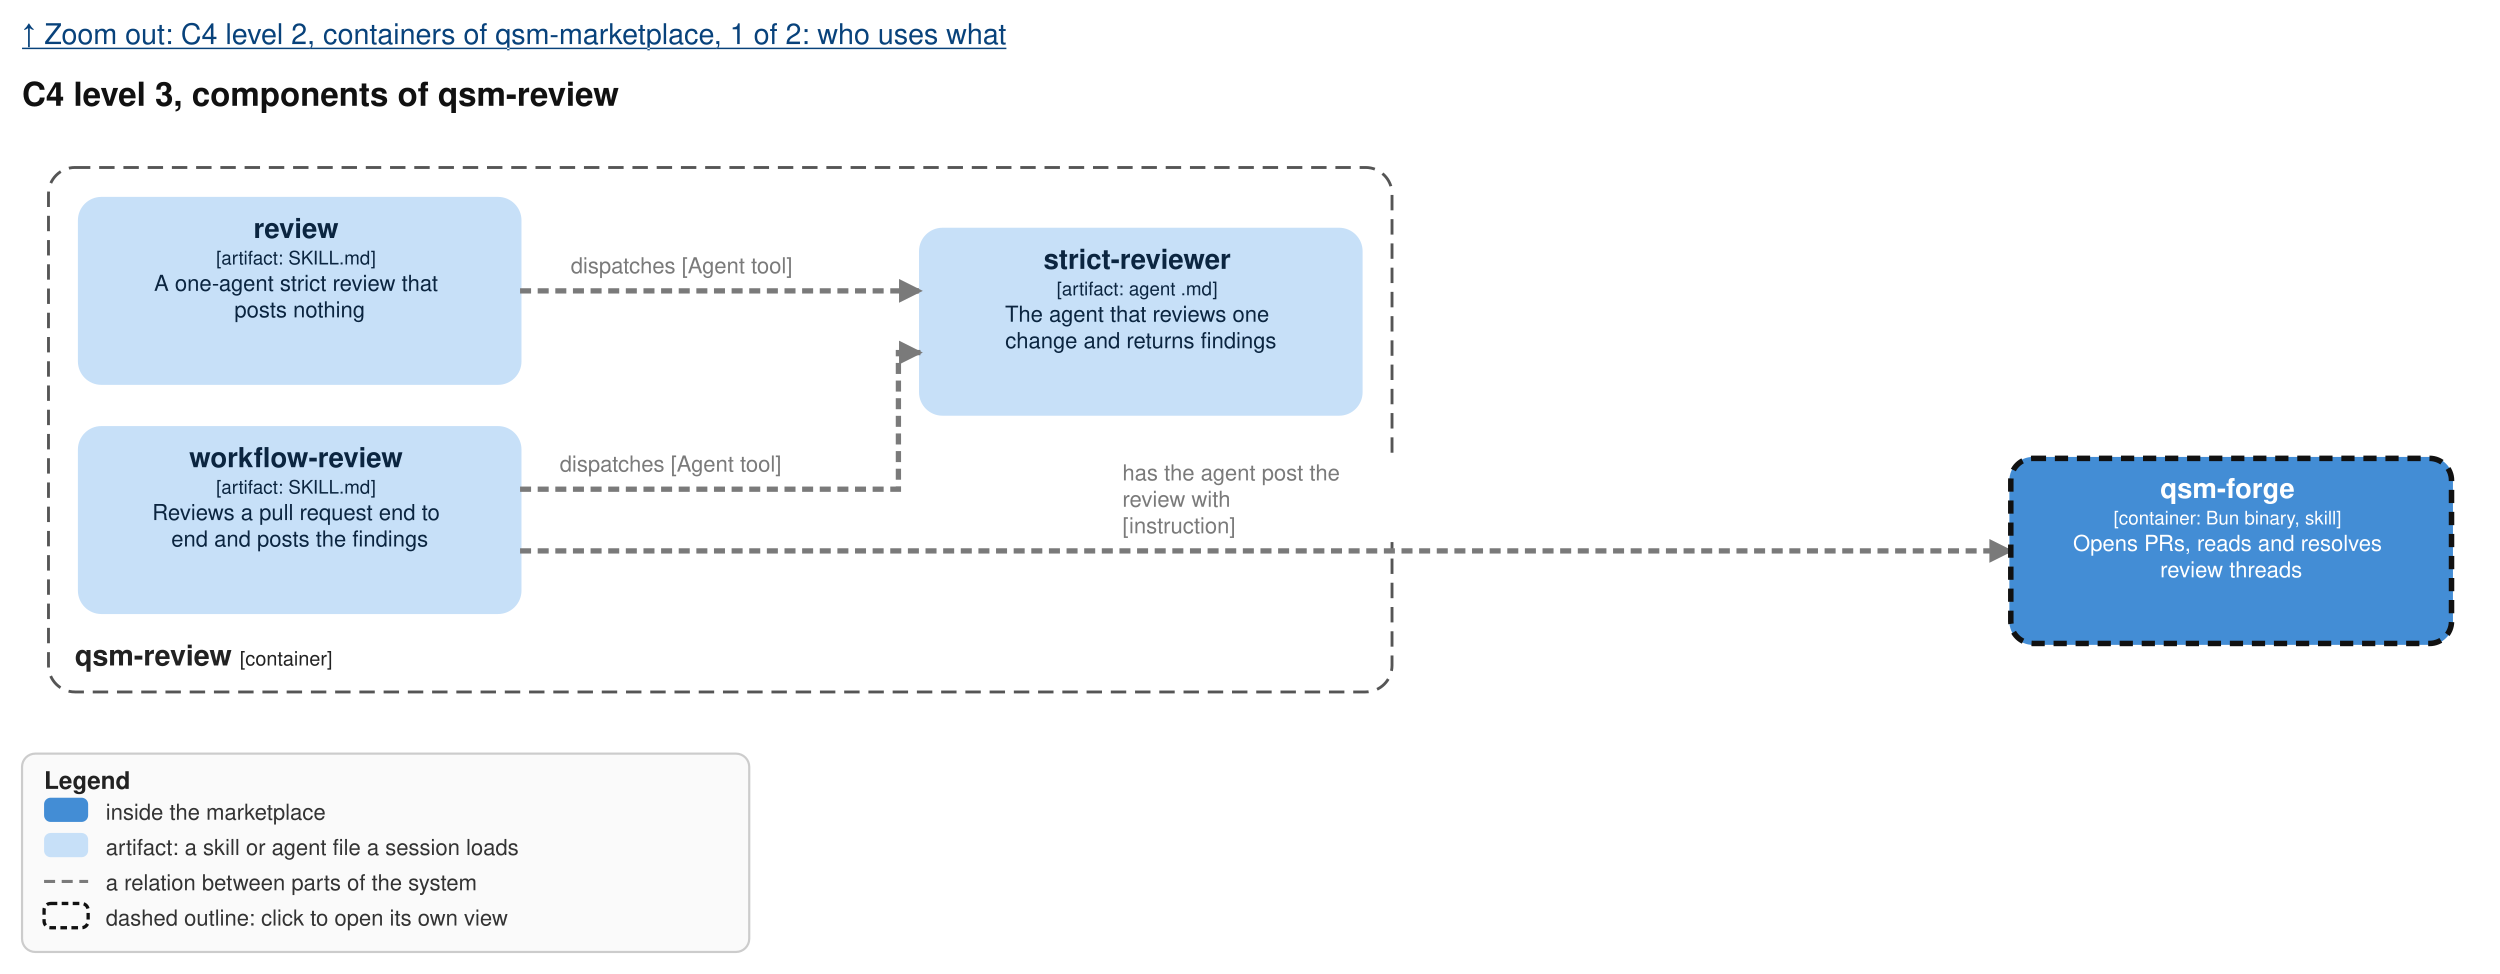
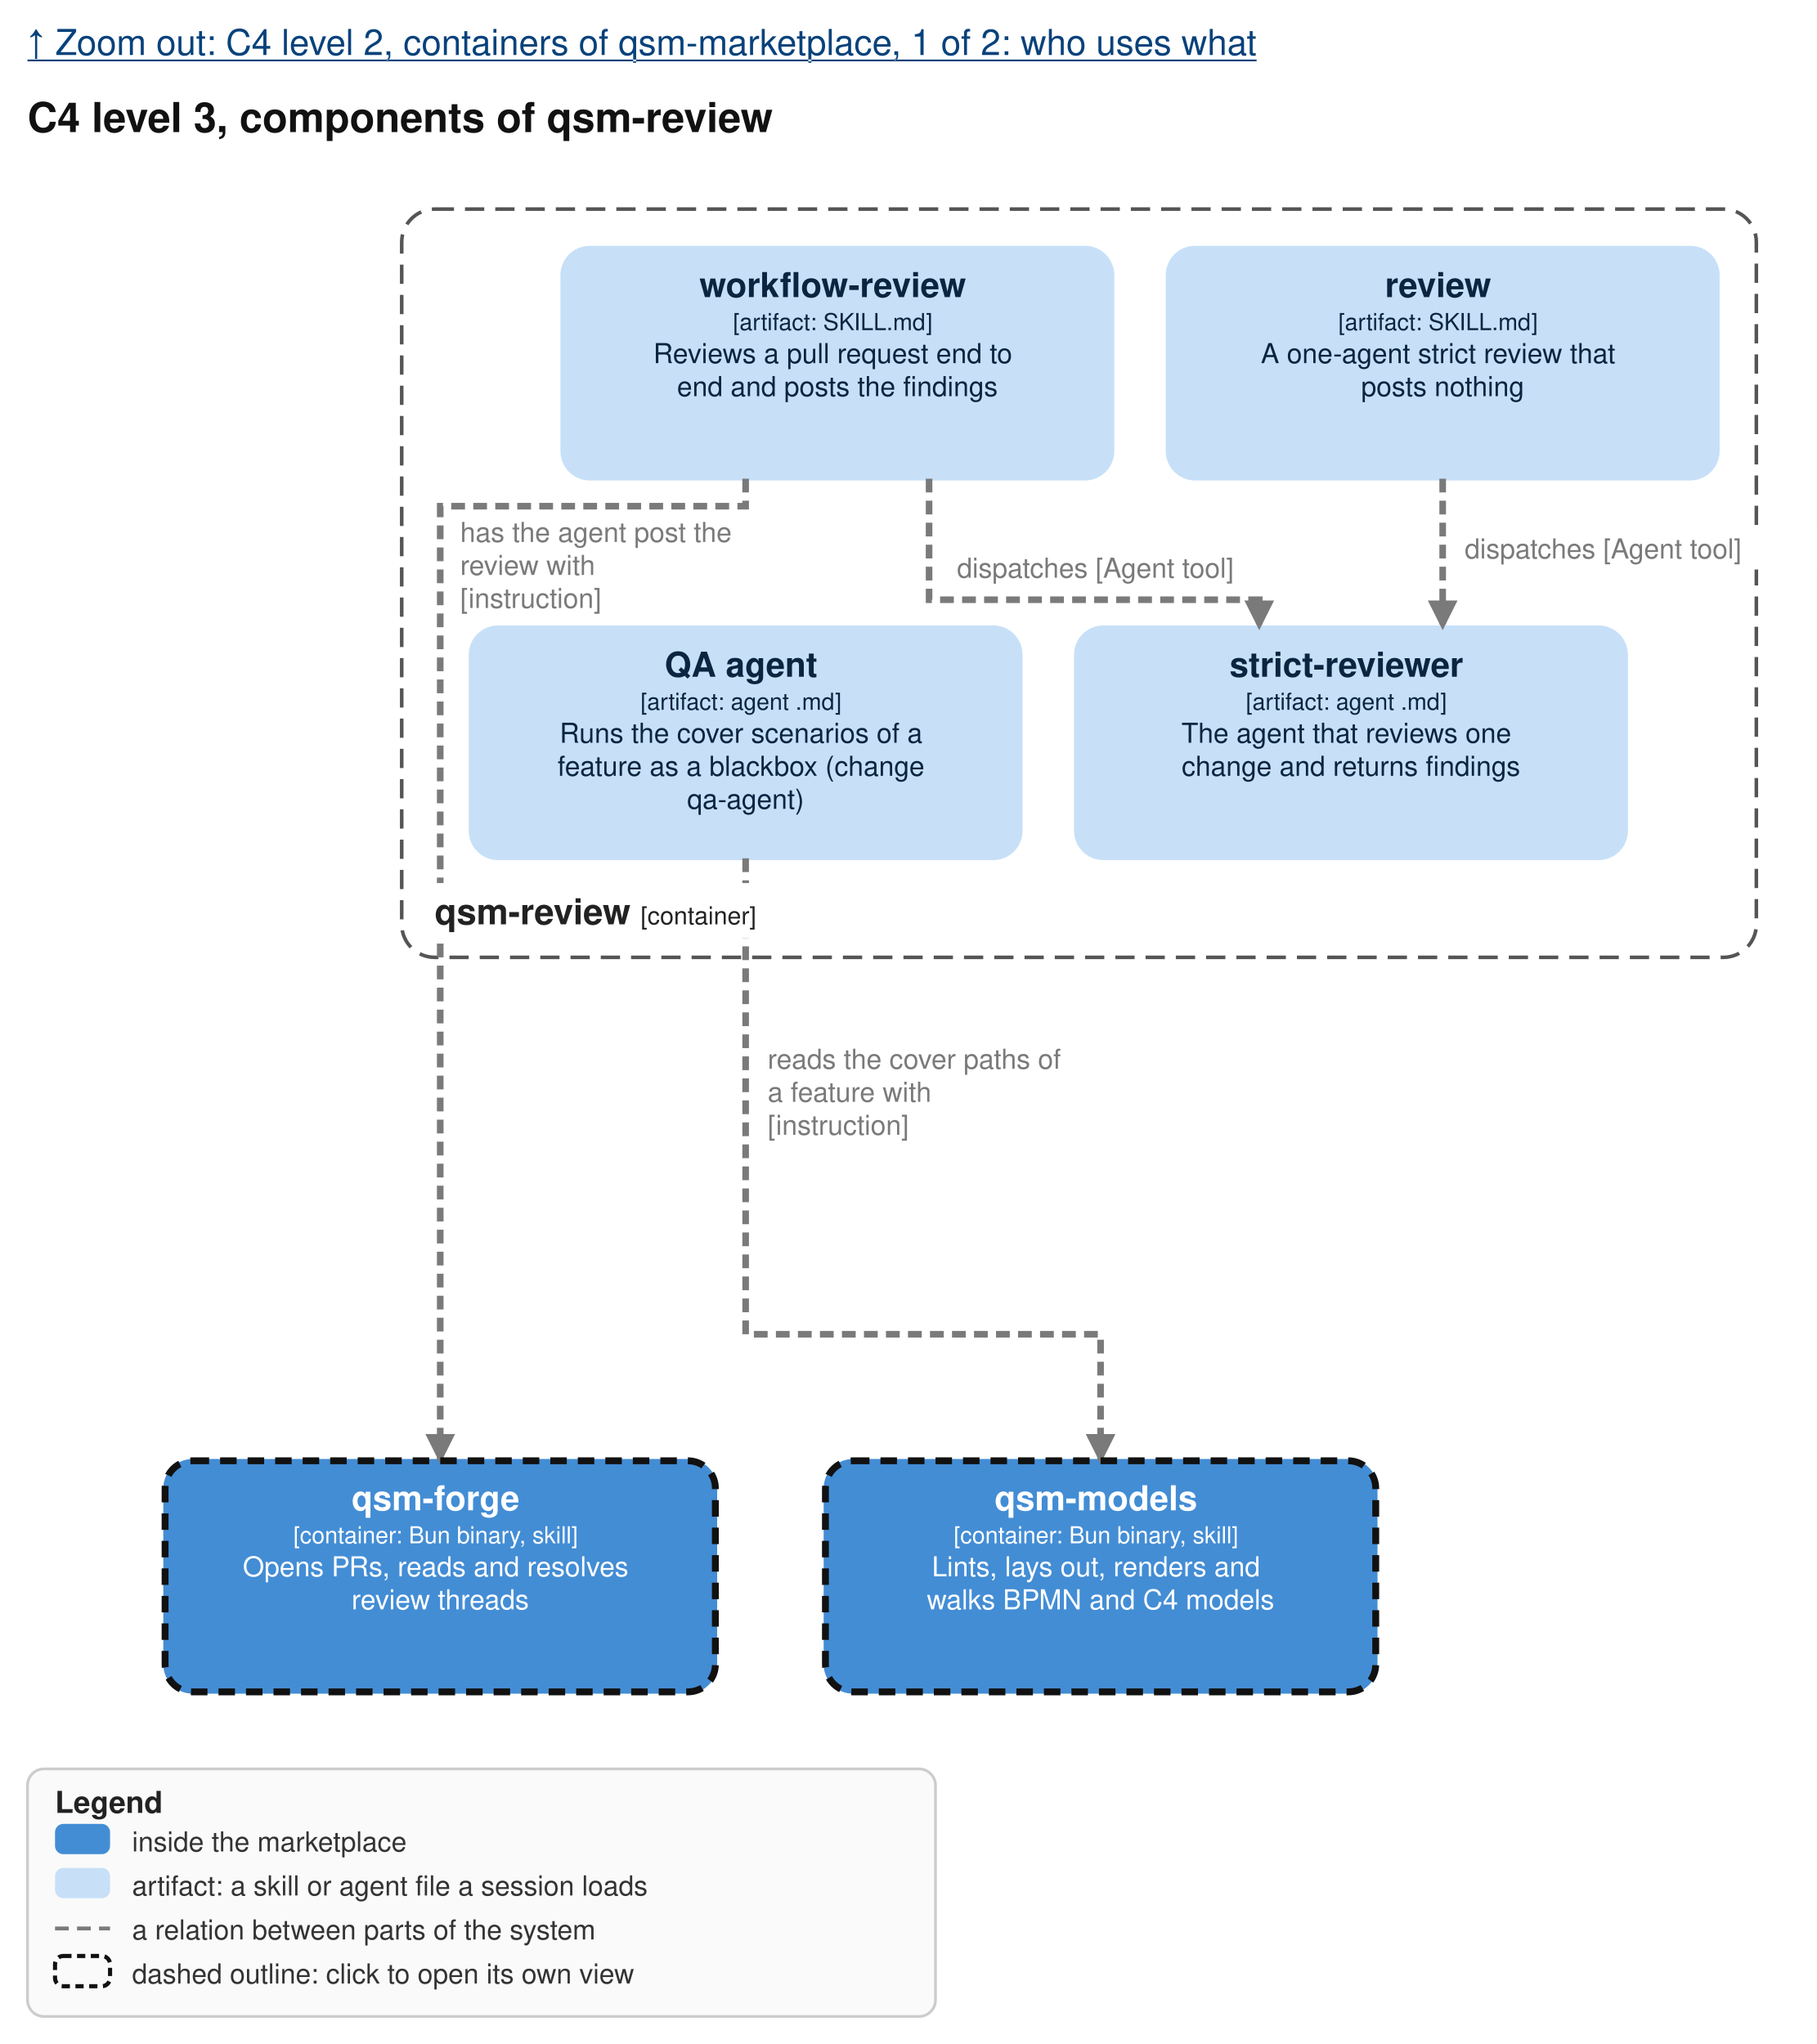
- <svg xmlns="http://www.w3.org/2000/svg" content="&lt;mxfile host=&quot;qsm-models&quot;&gt;&lt;diagram name=&quot;components-review&quot; id=&quot;components-review&quot;&gt;&lt;mxGraphModel grid=&quot;1&quot; gridSize=&quot;10&quot; page=&quot;0&quot;&gt;&lt;root&gt;&lt;mxCell id=&quot;0&quot;/&gt;&lt;mxCell id=&quot;1&quot; parent=&quot;0&quot;/&gt;&lt;object id=&quot;c2&quot; label=&quot;&amp;lt;b&amp;gt;%c4Name%&amp;lt;/b&amp;gt;&amp;lt;div&amp;gt;[%c4Application%]&amp;lt;/div&amp;gt;&quot; placeholders=&quot;1&quot; c4Type=&quot;ContainerScopeBoundary&quot; c4Name=&quot;qsm-review&quot; c4Application=&quot;Container&quot; c4Id=&quot;mp.review&quot;&gt;&lt;mxCell style=&quot;rounded=1;fontSize=11;whiteSpace=wrap;html=1;dashed=1;arcSize=4;fillColor=none;strokeColor=#555555;fontColor=#222222;align=left;verticalAlign=bottom;spacing=10;dashPattern=8 4;metaEdit=1;connectable=0;&quot; vertex=&quot;1&quot; parent=&quot;1&quot;&gt;&lt;mxGeometry x=&quot;12&quot; y=&quot;12&quot; width=&quot;609.7&quot; height=&quot;238&quot; as=&quot;geometry&quot;/&gt;&lt;/mxCell&gt;&lt;/object&gt;&lt;object id=&quot;c3&quot; label=&quot;&amp;lt;b&amp;gt;%c4Name%&amp;lt;/b&amp;gt;&amp;lt;div&amp;gt;[%c4Type%%c4TechnologySep%%c4Technology%]&amp;lt;/div&amp;gt;&amp;lt;div style=&amp;quot;font-size:11px&amp;quot;&amp;gt;%c4Description%&amp;lt;/div&amp;gt;&quot; placeholders=&quot;1&quot; c4Type=&quot;Component&quot; c4Name=&quot;review&quot; c4Technology=&quot;SKILL.md&quot; c4TechnologySep=&quot;: &quot; c4Description=&quot;A one-agent strict review that posts nothing&quot; c4Id=&quot;mp.review.reviewskill&quot; c4Tags=&quot;artifact&quot; c4Path=&quot;plugins/qsm-review/skills/review&quot;&gt;&lt;mxCell style=&quot;rounded=1;whiteSpace=wrap;html=1;arcSize=10;fillColor=#c7e0f8;strokeColor=#c7e0f8;fontColor=#0b2540;metaEdit=1;resizable=1;&quot; vertex=&quot;1&quot; parent=&quot;1&quot;&gt;&lt;mxGeometry x=&quot;26&quot; y=&quot;26&quot; width=&quot;200&quot; height=&quot;84&quot; as=&quot;geometry&quot;/&gt;&lt;/mxCell&gt;&lt;/object&gt;&lt;object id=&quot;c4&quot; label=&quot;&amp;lt;b&amp;gt;%c4Name%&amp;lt;/b&amp;gt;&amp;lt;div&amp;gt;[%c4Type%%c4TechnologySep%%c4Technology%]&amp;lt;/div&amp;gt;&amp;lt;div style=&amp;quot;font-size:11px&amp;quot;&amp;gt;%c4Description%&amp;lt;/div&amp;gt;&quot; placeholders=&quot;1&quot; c4Type=&quot;Component&quot; c4Name=&quot;workflow-review&quot; c4Technology=&quot;SKILL.md&quot; c4TechnologySep=&quot;: &quot; c4Description=&quot;Reviews a pull request end to end and posts the findings&quot; c4Id=&quot;mp.review.workflow&quot; c4Tags=&quot;artifact&quot; c4Path=&quot;plugins/qsm-review/skills/workflow-review&quot;&gt;&lt;mxCell style=&quot;rounded=1;whiteSpace=wrap;html=1;arcSize=10;fillColor=#c7e0f8;strokeColor=#c7e0f8;fontColor=#0b2540;metaEdit=1;resizable=1;&quot; vertex=&quot;1&quot; parent=&quot;1&quot;&gt;&lt;mxGeometry x=&quot;26&quot; y=&quot;130&quot; width=&quot;200&quot; height=&quot;84&quot; as=&quot;geometry&quot;/&gt;&lt;/mxCell&gt;&lt;/object&gt;&lt;object id=&quot;c5&quot; label=&quot;&amp;lt;b&amp;gt;%c4Name%&amp;lt;/b&amp;gt;&amp;lt;div&amp;gt;[%c4Type%%c4TechnologySep%%c4Technology%]&amp;lt;/div&amp;gt;&amp;lt;div style=&amp;quot;font-size:11px&amp;quot;&amp;gt;%c4Description%&amp;lt;/div&amp;gt;&quot; placeholders=&quot;1&quot; c4Type=&quot;Component&quot; c4Name=&quot;strict-reviewer&quot; c4Technology=&quot;agent .md&quot; c4TechnologySep=&quot;: &quot; c4Description=&quot;The agent that reviews one change and returns findings&quot; c4Id=&quot;mp.review.strict&quot; c4Tags=&quot;artifact&quot; c4Path=&quot;plugins/qsm-review/agents/strict-reviewer.md&quot;&gt;&lt;mxCell style=&quot;rounded=1;whiteSpace=wrap;html=1;arcSize=10;fillColor=#c7e0f8;strokeColor=#c7e0f8;fontColor=#0b2540;metaEdit=1;resizable=1;&quot; vertex=&quot;1&quot; parent=&quot;1&quot;&gt;&lt;mxGeometry x=&quot;407.7&quot; y=&quot;40&quot; width=&quot;200&quot; height=&quot;84&quot; as=&quot;geometry&quot;/&gt;&lt;/mxCell&gt;&lt;/object&gt;&lt;object id=&quot;c6&quot; label=&quot;&amp;lt;b&amp;gt;%c4Name%&amp;lt;/b&amp;gt;&amp;lt;div&amp;gt;[%c4Type%%c4TechnologySep%%c4Technology%]&amp;lt;/div&amp;gt;&amp;lt;div style=&amp;quot;font-size:11px&amp;quot;&amp;gt;%c4Description%&amp;lt;/div&amp;gt;&quot; placeholders=&quot;1&quot; c4Type=&quot;Container&quot; c4Name=&quot;qsm-forge&quot; c4Technology=&quot;Bun binary, skill&quot; c4TechnologySep=&quot;: &quot; c4Description=&quot;Opens PRs, reads and resolves review threads&quot; c4Id=&quot;mp.forge&quot; c4Tags=&quot;&quot; c4Path=&quot;plugins/qsm-forge&quot; c4Group=&quot;Features&quot;&gt;&lt;mxCell style=&quot;rounded=1;whiteSpace=wrap;html=1;arcSize=10;fillColor=#438dd5;strokeColor=#438dd5;fontColor=#ffffff;metaEdit=1;resizable=1;&quot; vertex=&quot;1&quot; parent=&quot;1&quot;&gt;&lt;mxGeometry x=&quot;902.5&quot; y=&quot;144&quot; width=&quot;200&quot; height=&quot;84&quot; as=&quot;geometry&quot;/&gt;&lt;/mxCell&gt;&lt;/object&gt;&lt;object id=&quot;c7&quot; label=&quot;%c4Description%&quot; placeholders=&quot;1&quot; c4Type=&quot;Relationship&quot; c4Description=&quot;has the agent post the review with [instruction]&quot;&gt;&lt;mxCell style=&quot;edgeStyle=orthogonalEdgeStyle;rounded=1;endArrow=blockThin;endFill=1;html=1;fontSize=10;strokeColor=#7a7a7a;fontColor=#7a7a7a;strokeWidth=2.4;dashed=1;metaEdit=1;&quot; edge=&quot;1&quot; parent=&quot;1&quot; source=&quot;c4&quot; target=&quot;c6&quot;&gt;&lt;mxGeometry relative=&quot;1&quot; as=&quot;geometry&quot;&gt;&lt;Array as=&quot;points&quot;&gt;&lt;/Array&gt;&lt;/mxGeometry&gt;&lt;/mxCell&gt;&lt;/object&gt;&lt;object id=&quot;c8&quot; label=&quot;%c4Description%&quot; placeholders=&quot;1&quot; c4Type=&quot;Relationship&quot; c4Description=&quot;dispatches [Agent tool]&quot;&gt;&lt;mxCell style=&quot;edgeStyle=orthogonalEdgeStyle;rounded=1;endArrow=blockThin;endFill=1;html=1;fontSize=10;strokeColor=#7a7a7a;fontColor=#7a7a7a;strokeWidth=2.4;dashed=1;metaEdit=1;&quot; edge=&quot;1&quot; parent=&quot;1&quot; source=&quot;c4&quot; target=&quot;c5&quot;&gt;&lt;mxGeometry relative=&quot;1&quot; as=&quot;geometry&quot;&gt;&lt;Array as=&quot;points&quot;&gt;&lt;mxPoint x=&quot;397.7&quot; y=&quot;158&quot;/&gt;&lt;mxPoint x=&quot;397.7&quot; y=&quot;96&quot;/&gt;&lt;/Array&gt;&lt;/mxGeometry&gt;&lt;/mxCell&gt;&lt;/object&gt;&lt;object id=&quot;c9&quot; label=&quot;%c4Description%&quot; placeholders=&quot;1&quot; c4Type=&quot;Relationship&quot; c4Description=&quot;dispatches [Agent tool]&quot;&gt;&lt;mxCell style=&quot;edgeStyle=orthogonalEdgeStyle;rounded=1;endArrow=blockThin;endFill=1;html=1;fontSize=10;strokeColor=#7a7a7a;fontColor=#7a7a7a;strokeWidth=2.4;dashed=1;metaEdit=1;&quot; edge=&quot;1&quot; parent=&quot;1&quot; source=&quot;c3&quot; target=&quot;c5&quot;&gt;&lt;mxGeometry relative=&quot;1&quot; as=&quot;geometry&quot;&gt;&lt;Array as=&quot;points&quot;&gt;&lt;/Array&gt;&lt;/mxGeometry&gt;&lt;/mxCell&gt;&lt;/object&gt;&lt;/root&gt;&lt;/mxGraphModel&gt;&lt;/diagram&gt;&lt;/mxfile&gt;" width="1134.5" height="442" viewBox="-10 -64 1134.5 442" font-family="Helvetica, Arial, sans-serif">
+ <svg xmlns="http://www.w3.org/2000/svg" content="&lt;mxfile host=&quot;qsm-models&quot;&gt;&lt;diagram name=&quot;components-review&quot; id=&quot;components-review&quot;&gt;&lt;mxGraphModel grid=&quot;1&quot; gridSize=&quot;10&quot; page=&quot;0&quot;&gt;&lt;root&gt;&lt;mxCell id=&quot;0&quot;/&gt;&lt;mxCell id=&quot;1&quot; parent=&quot;0&quot;/&gt;&lt;object id=&quot;c2&quot; label=&quot;&amp;lt;b&amp;gt;%c4Name%&amp;lt;/b&amp;gt;&amp;lt;div&amp;gt;[%c4Application%]&amp;lt;/div&amp;gt;&quot; placeholders=&quot;1&quot; c4Type=&quot;ContainerScopeBoundary&quot; c4Name=&quot;qsm-review&quot; c4Application=&quot;Container&quot; c4Id=&quot;mp.review&quot;&gt;&lt;mxCell style=&quot;rounded=1;fontSize=11;whiteSpace=wrap;html=1;dashed=1;arcSize=4;fillColor=none;strokeColor=#555555;fontColor=#222222;align=left;verticalAlign=bottom;spacing=10;dashPattern=8 4;metaEdit=1;connectable=0;&quot; vertex=&quot;1&quot; parent=&quot;1&quot;&gt;&lt;mxGeometry x=&quot;136&quot; y=&quot;12&quot; width=&quot;492.333&quot; height=&quot;272&quot; as=&quot;geometry&quot;/&gt;&lt;/mxCell&gt;&lt;/object&gt;&lt;object id=&quot;c3&quot; label=&quot;&amp;lt;b&amp;gt;%c4Name%&amp;lt;/b&amp;gt;&amp;lt;div&amp;gt;[%c4Type%%c4TechnologySep%%c4Technology%]&amp;lt;/div&amp;gt;&amp;lt;div style=&amp;quot;font-size:11px&amp;quot;&amp;gt;%c4Description%&amp;lt;/div&amp;gt;&quot; placeholders=&quot;1&quot; c4Type=&quot;Component&quot; c4Name=&quot;review&quot; c4Technology=&quot;SKILL.md&quot; c4TechnologySep=&quot;: &quot; c4Description=&quot;A one-agent strict review that posts nothing&quot; c4Id=&quot;mp.review.reviewskill&quot; c4Tags=&quot;artifact&quot; c4Path=&quot;plugins/qsm-review/skills/review&quot;&gt;&lt;mxCell style=&quot;rounded=1;whiteSpace=wrap;html=1;arcSize=10;fillColor=#c7e0f8;strokeColor=#c7e0f8;fontColor=#0b2540;metaEdit=1;resizable=1;&quot; vertex=&quot;1&quot; parent=&quot;1&quot;&gt;&lt;mxGeometry x=&quot;414.333&quot; y=&quot;26&quot; width=&quot;200&quot; height=&quot;84&quot; as=&quot;geometry&quot;/&gt;&lt;/mxCell&gt;&lt;/object&gt;&lt;object id=&quot;c4&quot; label=&quot;&amp;lt;b&amp;gt;%c4Name%&amp;lt;/b&amp;gt;&amp;lt;div&amp;gt;[%c4Type%%c4TechnologySep%%c4Technology%]&amp;lt;/div&amp;gt;&amp;lt;div style=&amp;quot;font-size:11px&amp;quot;&amp;gt;%c4Description%&amp;lt;/div&amp;gt;&quot; placeholders=&quot;1&quot; c4Type=&quot;Component&quot; c4Name=&quot;workflow-review&quot; c4Technology=&quot;SKILL.md&quot; c4TechnologySep=&quot;: &quot; c4Description=&quot;Reviews a pull request end to end and posts the findings&quot; c4Id=&quot;mp.review.workflow&quot; c4Tags=&quot;artifact&quot; c4Path=&quot;plugins/qsm-review/skills/workflow-review&quot;&gt;&lt;mxCell style=&quot;rounded=1;whiteSpace=wrap;html=1;arcSize=10;fillColor=#c7e0f8;strokeColor=#c7e0f8;fontColor=#0b2540;metaEdit=1;resizable=1;&quot; vertex=&quot;1&quot; parent=&quot;1&quot;&gt;&lt;mxGeometry x=&quot;194.333&quot; y=&quot;26&quot; width=&quot;200&quot; height=&quot;84&quot; as=&quot;geometry&quot;/&gt;&lt;/mxCell&gt;&lt;/object&gt;&lt;object id=&quot;c5&quot; label=&quot;&amp;lt;b&amp;gt;%c4Name%&amp;lt;/b&amp;gt;&amp;lt;div&amp;gt;[%c4Type%%c4TechnologySep%%c4Technology%]&amp;lt;/div&amp;gt;&amp;lt;div style=&amp;quot;font-size:11px&amp;quot;&amp;gt;%c4Description%&amp;lt;/div&amp;gt;&quot; placeholders=&quot;1&quot; c4Type=&quot;Component&quot; c4Name=&quot;strict-reviewer&quot; c4Technology=&quot;agent .md&quot; c4TechnologySep=&quot;: &quot; c4Description=&quot;The agent that reviews one change and returns findings&quot; c4Id=&quot;mp.review.strict&quot; c4Tags=&quot;artifact&quot; c4Path=&quot;plugins/qsm-review/agents/strict-reviewer.md&quot;&gt;&lt;mxCell style=&quot;rounded=1;whiteSpace=wrap;html=1;arcSize=10;fillColor=#c7e0f8;strokeColor=#c7e0f8;fontColor=#0b2540;metaEdit=1;resizable=1;&quot; vertex=&quot;1&quot; parent=&quot;1&quot;&gt;&lt;mxGeometry x=&quot;381&quot; y=&quot;164&quot; width=&quot;200&quot; height=&quot;84&quot; as=&quot;geometry&quot;/&gt;&lt;/mxCell&gt;&lt;/object&gt;&lt;object id=&quot;c6&quot; label=&quot;&amp;lt;b&amp;gt;%c4Name%&amp;lt;/b&amp;gt;&amp;lt;div&amp;gt;[%c4Type%%c4TechnologySep%%c4Technology%]&amp;lt;/div&amp;gt;&amp;lt;div style=&amp;quot;font-size:11px&amp;quot;&amp;gt;%c4Description%&amp;lt;/div&amp;gt;&quot; placeholders=&quot;1&quot; c4Type=&quot;Component&quot; c4Name=&quot;QA agent&quot; c4Technology=&quot;agent .md&quot; c4TechnologySep=&quot;: &quot; c4Description=&quot;Runs the cover scenarios of a feature as a blackbox (change qa-agent)&quot; c4Id=&quot;mp.review.qaagent&quot; c4Tags=&quot;artifact&quot; c4Path=&quot;plugins/qsm-review/agents/qa.md&quot;&gt;&lt;mxCell style=&quot;rounded=1;whiteSpace=wrap;html=1;arcSize=10;fillColor=#c7e0f8;strokeColor=#c7e0f8;fontColor=#0b2540;metaEdit=1;resizable=1;&quot; vertex=&quot;1&quot; parent=&quot;1&quot;&gt;&lt;mxGeometry x=&quot;161&quot; y=&quot;164&quot; width=&quot;200&quot; height=&quot;84&quot; as=&quot;geometry&quot;/&gt;&lt;/mxCell&gt;&lt;/object&gt;&lt;object id=&quot;c7&quot; label=&quot;&amp;lt;b&amp;gt;%c4Name%&amp;lt;/b&amp;gt;&amp;lt;div&amp;gt;[%c4Type%%c4TechnologySep%%c4Technology%]&amp;lt;/div&amp;gt;&amp;lt;div style=&amp;quot;font-size:11px&amp;quot;&amp;gt;%c4Description%&amp;lt;/div&amp;gt;&quot; placeholders=&quot;1&quot; c4Type=&quot;Container&quot; c4Name=&quot;qsm-forge&quot; c4Technology=&quot;Bun binary, skill&quot; c4TechnologySep=&quot;: &quot; c4Description=&quot;Opens PRs, reads and resolves review threads&quot; c4Id=&quot;mp.forge&quot; c4Tags=&quot;&quot; c4Path=&quot;plugins/qsm-forge&quot; c4Group=&quot;Features&quot;&gt;&lt;mxCell style=&quot;rounded=1;whiteSpace=wrap;html=1;arcSize=10;fillColor=#438dd5;strokeColor=#438dd5;fontColor=#ffffff;metaEdit=1;resizable=1;&quot; vertex=&quot;1&quot; parent=&quot;1&quot;&gt;&lt;mxGeometry x=&quot;50&quot; y=&quot;467&quot; width=&quot;200&quot; height=&quot;84&quot; as=&quot;geometry&quot;/&gt;&lt;/mxCell&gt;&lt;/object&gt;&lt;object id=&quot;c8&quot; label=&quot;&amp;lt;b&amp;gt;%c4Name%&amp;lt;/b&amp;gt;&amp;lt;div&amp;gt;[%c4Type%%c4TechnologySep%%c4Technology%]&amp;lt;/div&amp;gt;&amp;lt;div style=&amp;quot;font-size:11px&amp;quot;&amp;gt;%c4Description%&amp;lt;/div&amp;gt;&quot; placeholders=&quot;1&quot; c4Type=&quot;Container&quot; c4Name=&quot;qsm-models&quot; c4Technology=&quot;Bun binary, skill&quot; c4TechnologySep=&quot;: &quot; c4Description=&quot;Lints, lays out, renders and walks BPMN and C4 models&quot; c4Id=&quot;mp.models&quot; c4Tags=&quot;&quot; c4Path=&quot;plugins/qsm-models&quot; c4Group=&quot;Features&quot;&gt;&lt;mxCell style=&quot;rounded=1;whiteSpace=wrap;html=1;arcSize=10;fillColor=#438dd5;strokeColor=#438dd5;fontColor=#ffffff;metaEdit=1;resizable=1;&quot; vertex=&quot;1&quot; parent=&quot;1&quot;&gt;&lt;mxGeometry x=&quot;290&quot; y=&quot;467&quot; width=&quot;200&quot; height=&quot;84&quot; as=&quot;geometry&quot;/&gt;&lt;/mxCell&gt;&lt;/object&gt;&lt;object id=&quot;c9&quot; label=&quot;%c4Description%&quot; placeholders=&quot;1&quot; c4Type=&quot;Relationship&quot; c4Description=&quot;has the agent post the review with [instruction]&quot;&gt;&lt;mxCell style=&quot;edgeStyle=orthogonalEdgeStyle;rounded=1;endArrow=blockThin;endFill=1;html=1;fontSize=10;strokeColor=#7a7a7a;fontColor=#7a7a7a;strokeWidth=2.4;dashed=1;metaEdit=1;&quot; edge=&quot;1&quot; parent=&quot;1&quot; source=&quot;c4&quot; target=&quot;c7&quot;&gt;&lt;mxGeometry relative=&quot;1&quot; as=&quot;geometry&quot;&gt;&lt;Array as=&quot;points&quot;&gt;&lt;mxPoint x=&quot;261&quot; y=&quot;120&quot;/&gt;&lt;mxPoint x=&quot;150&quot; y=&quot;120&quot;/&gt;&lt;/Array&gt;&lt;/mxGeometry&gt;&lt;/mxCell&gt;&lt;/object&gt;&lt;object id=&quot;c10&quot; label=&quot;%c4Description%&quot; placeholders=&quot;1&quot; c4Type=&quot;Relationship&quot; c4Description=&quot;reads the cover paths of a feature with [instruction]&quot;&gt;&lt;mxCell style=&quot;edgeStyle=orthogonalEdgeStyle;rounded=1;endArrow=blockThin;endFill=1;html=1;fontSize=10;strokeColor=#7a7a7a;fontColor=#7a7a7a;strokeWidth=2.4;dashed=1;metaEdit=1;&quot; edge=&quot;1&quot; parent=&quot;1&quot; source=&quot;c6&quot; target=&quot;c8&quot;&gt;&lt;mxGeometry relative=&quot;1&quot; as=&quot;geometry&quot;&gt;&lt;Array as=&quot;points&quot;&gt;&lt;mxPoint x=&quot;261&quot; y=&quot;421&quot;/&gt;&lt;mxPoint x=&quot;390&quot; y=&quot;421&quot;/&gt;&lt;/Array&gt;&lt;/mxGeometry&gt;&lt;/mxCell&gt;&lt;/object&gt;&lt;object id=&quot;c11&quot; label=&quot;%c4Description%&quot; placeholders=&quot;1&quot; c4Type=&quot;Relationship&quot; c4Description=&quot;dispatches [Agent tool]&quot;&gt;&lt;mxCell style=&quot;edgeStyle=orthogonalEdgeStyle;rounded=1;endArrow=blockThin;endFill=1;html=1;fontSize=10;strokeColor=#7a7a7a;fontColor=#7a7a7a;strokeWidth=2.4;dashed=1;metaEdit=1;&quot; edge=&quot;1&quot; parent=&quot;1&quot; source=&quot;c4&quot; target=&quot;c5&quot;&gt;&lt;mxGeometry relative=&quot;1&quot; as=&quot;geometry&quot;&gt;&lt;Array as=&quot;points&quot;&gt;&lt;mxPoint x=&quot;327.667&quot; y=&quot;154&quot;/&gt;&lt;mxPoint x=&quot;447.667&quot; y=&quot;154&quot;/&gt;&lt;/Array&gt;&lt;/mxGeometry&gt;&lt;/mxCell&gt;&lt;/object&gt;&lt;object id=&quot;c12&quot; label=&quot;%c4Description%&quot; placeholders=&quot;1&quot; c4Type=&quot;Relationship&quot; c4Description=&quot;dispatches [Agent tool]&quot;&gt;&lt;mxCell style=&quot;edgeStyle=orthogonalEdgeStyle;rounded=1;endArrow=blockThin;endFill=1;html=1;fontSize=10;strokeColor=#7a7a7a;fontColor=#7a7a7a;strokeWidth=2.4;dashed=1;metaEdit=1;&quot; edge=&quot;1&quot; parent=&quot;1&quot; source=&quot;c3&quot; target=&quot;c5&quot;&gt;&lt;mxGeometry relative=&quot;1&quot; as=&quot;geometry&quot;&gt;&lt;Array as=&quot;points&quot;&gt;&lt;/Array&gt;&lt;/mxGeometry&gt;&lt;/mxCell&gt;&lt;/object&gt;&lt;/root&gt;&lt;/mxGraphModel&gt;&lt;/diagram&gt;&lt;/mxfile&gt;" width="660.333" height="743" viewBox="-10 -64 660.333 743" font-family="Helvetica, Arial, sans-serif">
  <defs>
    <marker id="a08427b" viewBox="0 0 10 10" refX="9" refY="5" markerWidth="4.5" markerHeight="4.5" orient="auto">
      <path d="M0,0L10,5L0,10z" fill="#08427b" />
    </marker>
    <marker id="a6b4fbb" viewBox="0 0 10 10" refX="9" refY="5" markerWidth="4.5" markerHeight="4.5" orient="auto">
      <path d="M0,0L10,5L0,10z" fill="#6b4fbb" />
    </marker>
    <marker id="ac2410c" viewBox="0 0 10 10" refX="9" refY="5" markerWidth="4.5" markerHeight="4.5" orient="auto">
      <path d="M0,0L10,5L0,10z" fill="#c2410c" />
    </marker>
    <marker id="a15803d" viewBox="0 0 10 10" refX="9" refY="5" markerWidth="4.5" markerHeight="4.5" orient="auto">
      <path d="M0,0L10,5L0,10z" fill="#15803d" />
    </marker>
    <marker id="a0f766e" viewBox="0 0 10 10" refX="9" refY="5" markerWidth="4.5" markerHeight="4.5" orient="auto">
      <path d="M0,0L10,5L0,10z" fill="#0f766e" />
    </marker>
    <marker id="ab91c1c" viewBox="0 0 10 10" refX="9" refY="5" markerWidth="4.5" markerHeight="4.5" orient="auto">
      <path d="M0,0L10,5L0,10z" fill="#b91c1c" />
    </marker>
    <marker id="a7a7a7a" viewBox="0 0 10 10" refX="9" refY="5" markerWidth="4.5" markerHeight="4.5" orient="auto">
      <path d="M0,0L10,5L0,10z" fill="#7a7a7a" />
    </marker>
  </defs>
-   <rect x="-10" y="-64" width="1134.5" height="442" fill="#ffffff" />
+   <rect x="-10" y="-64" width="660.333" height="743" fill="#ffffff" />
  <text x="0" y="-16" font-size="15" font-weight="bold" fill="#111111">C4 level 3, components of qsm-review</text>
-   <rect x="12" y="12" width="609.7" height="238" rx="12" fill="none" stroke="#555555" stroke-width="1.3" stroke-dasharray="7 4" />
-   <rect x="26" y="26" width="200" height="84" rx="10" fill="#c7e0f8" stroke="#c7e0f8" stroke-width="1.3" />
-   <text x="126" y="44" text-anchor="middle" fill="#0b2540">
+   <rect x="136" y="12" width="492.333" height="272" rx="12" fill="none" stroke="#555555" stroke-width="1.3" stroke-dasharray="7 4" />
+   <rect x="414.333" y="26" width="200" height="84" rx="10" fill="#c7e0f8" stroke="#c7e0f8" stroke-width="1.3" />
+   <text x="514.333" y="44" text-anchor="middle" fill="#0b2540">
    <tspan font-size="12.5" font-weight="bold">review</tspan>
-     <tspan x="126" dy="12" font-size="8.5">[artifact: SKILL.md]</tspan>
-     <tspan x="126" dy="12" font-size="10">A one-agent strict review that</tspan>
-     <tspan x="126" dy="12" font-size="10">posts nothing</tspan>
+     <tspan x="514.333" dy="12" font-size="8.5">[artifact: SKILL.md]</tspan>
+     <tspan x="514.333" dy="12" font-size="10">A one-agent strict review that</tspan>
+     <tspan x="514.333" dy="12" font-size="10">posts nothing</tspan>
  </text>
-   <rect x="26" y="130" width="200" height="84" rx="10" fill="#c7e0f8" stroke="#c7e0f8" stroke-width="1.3" />
-   <text x="126" y="148" text-anchor="middle" fill="#0b2540">
+   <rect x="194.333" y="26" width="200" height="84" rx="10" fill="#c7e0f8" stroke="#c7e0f8" stroke-width="1.3" />
+   <text x="294.333" y="44" text-anchor="middle" fill="#0b2540">
    <tspan font-size="12.5" font-weight="bold">workflow-review</tspan>
-     <tspan x="126" dy="12" font-size="8.5">[artifact: SKILL.md]</tspan>
-     <tspan x="126" dy="12" font-size="10">Reviews a pull request end to</tspan>
-     <tspan x="126" dy="12" font-size="10">end and posts the findings</tspan>
+     <tspan x="294.333" dy="12" font-size="8.5">[artifact: SKILL.md]</tspan>
+     <tspan x="294.333" dy="12" font-size="10">Reviews a pull request end to</tspan>
+     <tspan x="294.333" dy="12" font-size="10">end and posts the findings</tspan>
  </text>
-   <rect x="407.7" y="40" width="200" height="84" rx="10" fill="#c7e0f8" stroke="#c7e0f8" stroke-width="1.3" />
-   <text x="507.7" y="58" text-anchor="middle" fill="#0b2540">
+   <rect x="381" y="164" width="200" height="84" rx="10" fill="#c7e0f8" stroke="#c7e0f8" stroke-width="1.3" />
+   <text x="481" y="182" text-anchor="middle" fill="#0b2540">
    <tspan font-size="12.5" font-weight="bold">strict-reviewer</tspan>
-     <tspan x="507.7" dy="12" font-size="8.5">[artifact: agent .md]</tspan>
-     <tspan x="507.7" dy="12" font-size="10">The agent that reviews one</tspan>
-     <tspan x="507.7" dy="12" font-size="10">change and returns findings</tspan>
+     <tspan x="481" dy="12" font-size="8.5">[artifact: agent .md]</tspan>
+     <tspan x="481" dy="12" font-size="10">The agent that reviews one</tspan>
+     <tspan x="481" dy="12" font-size="10">change and returns findings</tspan>
  </text>
-   <rect x="902.5" y="144" width="200" height="84" rx="10" fill="#438dd5" stroke="#438dd5" stroke-width="1.3" />
-   <text x="1002.5" y="162" text-anchor="middle" fill="#ffffff">
+   <rect x="161" y="164" width="200" height="84" rx="10" fill="#c7e0f8" stroke="#c7e0f8" stroke-width="1.3" />
+   <text x="261" y="182" text-anchor="middle" fill="#0b2540">
+     <tspan font-size="12.5" font-weight="bold">QA agent</tspan>
+     <tspan x="261" dy="12" font-size="8.5">[artifact: agent .md]</tspan>
+     <tspan x="261" dy="12" font-size="10">Runs the cover scenarios of a</tspan>
+     <tspan x="261" dy="12" font-size="10">feature as a blackbox (change</tspan>
+     <tspan x="261" dy="12" font-size="10">qa-agent)</tspan>
+   </text>
+   <rect x="50" y="467" width="200" height="84" rx="10" fill="#438dd5" stroke="#438dd5" stroke-width="1.3" />
+   <text x="150" y="485" text-anchor="middle" fill="#ffffff">
    <tspan font-size="12.5" font-weight="bold">qsm-forge</tspan>
-     <tspan x="1002.5" dy="12" font-size="8.5">[container: Bun binary, skill]</tspan>
-     <tspan x="1002.5" dy="12" font-size="10">Opens PRs, reads and resolves</tspan>
-     <tspan x="1002.5" dy="12" font-size="10">review threads</tspan>
+     <tspan x="150" dy="12" font-size="8.5">[container: Bun binary, skill]</tspan>
+     <tspan x="150" dy="12" font-size="10">Opens PRs, reads and resolves</tspan>
+     <tspan x="150" dy="12" font-size="10">review threads</tspan>
  </text>
-   <polyline points="226,186 902.5,186" fill="none" stroke="#7a7a7a" stroke-width="2.4" stroke-dasharray="5 3" marker-end="url(#a7a7a7a)" />
-   <polyline points="226,158 397.7,158 397.7,96 407.7,96" fill="none" stroke="#7a7a7a" stroke-width="2.4" stroke-dasharray="5 3" marker-end="url(#a7a7a7a)" />
-   <polyline points="226,68 407.7,68" fill="none" stroke="#7a7a7a" stroke-width="2.4" stroke-dasharray="5 3" marker-end="url(#a7a7a7a)" />
-   <rect x="20" y="223" width="192" height="20" fill="#ffffff" />
-   <text x="24" y="238" font-size="13" font-weight="bold" fill="#222222">qsm-review <tspan font-size="9" font-weight="normal">[container]</tspan>
+   <rect x="290" y="467" width="200" height="84" rx="10" fill="#438dd5" stroke="#438dd5" stroke-width="1.3" />
+   <text x="390" y="485" text-anchor="middle" fill="#ffffff">
+     <tspan font-size="12.5" font-weight="bold">qsm-models</tspan>
+     <tspan x="390" dy="12" font-size="8.5">[container: Bun binary, skill]</tspan>
+     <tspan x="390" dy="12" font-size="10">Lints, lays out, renders and</tspan>
+     <tspan x="390" dy="12" font-size="10">walks BPMN and C4 models</tspan>
  </text>
-   <rect x="496.35" y="144" width="135.8" height="38" rx="2" fill="#ffffff" />
-   <text x="499.35" y="154" font-size="10" fill="#7a7a7a">
-     <tspan x="499.35" dy="0">has the agent post the</tspan>
-     <tspan x="499.35" dy="12">review with</tspan>
-     <tspan x="499.35" dy="12">[instruction]</tspan>
+   <polyline points="261,110 261,120 150,120 150,467" fill="none" stroke="#7a7a7a" stroke-width="2.4" stroke-dasharray="5 3" marker-end="url(#a7a7a7a)" />
+   <polyline points="261,248 261,421 390,421 390,467" fill="none" stroke="#7a7a7a" stroke-width="2.4" stroke-dasharray="5 3" marker-end="url(#a7a7a7a)" />
+   <polyline points="327.667,110 327.667,154 447.667,154 447.667,164" fill="none" stroke="#7a7a7a" stroke-width="2.4" stroke-dasharray="5 3" marker-end="url(#a7a7a7a)" />
+   <polyline points="514.333,110 514.333,164" fill="none" stroke="#7a7a7a" stroke-width="2.4" stroke-dasharray="5 3" marker-end="url(#a7a7a7a)" />
+   <rect x="144" y="257" width="192" height="20" fill="#ffffff" />
+   <text x="148" y="272" font-size="13" font-weight="bold" fill="#222222">qsm-review <tspan font-size="9" font-weight="normal">[container]</tspan>
  </text>
-   <rect x="241" y="140" width="141.7" height="14" rx="2" fill="#ffffff" />
-   <text x="244" y="150" font-size="10" fill="#7a7a7a">
-     <tspan x="244" dy="0">dispatches [Agent tool]</tspan>
+   <rect x="154.25" y="123" width="135.8" height="38" rx="2" fill="#ffffff" />
+   <text x="157.25" y="133" font-size="10" fill="#7a7a7a">
+     <tspan x="157.25" dy="0">has the agent post the</tspan>
+     <tspan x="157.25" dy="12">review with</tspan>
+     <tspan x="157.25" dy="12">[instruction]</tspan>
  </text>
-   <rect x="246" y="50" width="141.7" height="14" rx="2" fill="#ffffff" />
-   <text x="249" y="60" font-size="10" fill="#7a7a7a">
-     <tspan x="249" dy="0">dispatches [Agent tool]</tspan>
+   <rect x="266" y="314.5" width="147.6" height="38" rx="2" fill="#ffffff" />
+   <text x="269" y="324.5" font-size="10" fill="#7a7a7a">
+     <tspan x="269" dy="0">reads the cover paths of</tspan>
+     <tspan x="269" dy="12">a feature with</tspan>
+     <tspan x="269" dy="12">[instruction]</tspan>
  </text>
-   <rect x="0" y="278" width="330" height="90" rx="6" fill="#fafafa" stroke="#cccccc" />
-   <text x="10" y="294" font-size="11" font-weight="bold" fill="#222222">Legend</text>
-   <rect x="10" y="298" width="20" height="11" rx="3" fill="#438dd5" />
-   <text x="38" y="308" font-size="10" fill="#333333">inside the marketplace</text>
-   <rect x="10" y="314" width="20" height="11" rx="3" fill="#c7e0f8" />
-   <text x="38" y="324" font-size="10" fill="#333333">artifact: a skill or agent file a session loads</text>
-   <line x1="10" y1="336" x2="30" y2="336" stroke="#7a7a7a" stroke-width="1.4" stroke-dasharray="5 3" />
-   <text x="38" y="340" font-size="10" fill="#333333">a relation between parts of the system</text>
-   <rect x="10" y="346" width="20" height="11" rx="3" fill="none" stroke="#111111" stroke-width="1.5" stroke-dasharray="3 2" />
-   <text x="38" y="356" font-size="10" fill="#333333">dashed outline: click to open its own view</text>
+   <rect x="334.817" y="136" width="141.7" height="14" rx="2" fill="#ffffff" />
+   <text x="337.817" y="146" font-size="10" fill="#7a7a7a">
+     <tspan x="337.817" dy="0">dispatches [Agent tool]</tspan>
+   </text>
+   <rect x="519.333" y="129" width="141.7" height="14" rx="2" fill="#ffffff" />
+   <text x="522.333" y="139" font-size="10" fill="#7a7a7a">
+     <tspan x="522.333" dy="0">dispatches [Agent tool]</tspan>
+   </text>
+   <rect x="0" y="579" width="330" height="90" rx="6" fill="#fafafa" stroke="#cccccc" />
+   <text x="10" y="595" font-size="11" font-weight="bold" fill="#222222">Legend</text>
+   <rect x="10" y="599" width="20" height="11" rx="3" fill="#438dd5" />
+   <text x="38" y="609" font-size="10" fill="#333333">inside the marketplace</text>
+   <rect x="10" y="615" width="20" height="11" rx="3" fill="#c7e0f8" />
+   <text x="38" y="625" font-size="10" fill="#333333">artifact: a skill or agent file a session loads</text>
+   <line x1="10" y1="637" x2="30" y2="637" stroke="#7a7a7a" stroke-width="1.4" stroke-dasharray="5 3" />
+   <text x="38" y="641" font-size="10" fill="#333333">a relation between parts of the system</text>
+   <rect x="10" y="647" width="20" height="11" rx="3" fill="none" stroke="#111111" stroke-width="1.5" stroke-dasharray="3 2" />
+   <text x="38" y="657" font-size="10" fill="#333333">dashed outline: click to open its own view</text>
  <g class="zoom-links">
    <a href="marketplace.components-forge.drawio.svg">
-       <rect x="902.5" y="144" width="200" height="84" rx="10" fill="#ffffff" fill-opacity="0" stroke="#111111" stroke-width="2.5" stroke-dasharray="6 4" style="cursor: pointer" />
+       <rect x="50" y="467" width="200" height="84" rx="10" fill="#ffffff" fill-opacity="0" stroke="#111111" stroke-width="2.5" stroke-dasharray="6 4" style="cursor: pointer" />
+     </a>
+     <a href="marketplace.components-models.drawio.svg">
+       <rect x="290" y="467" width="200" height="84" rx="10" fill="#ffffff" fill-opacity="0" stroke="#111111" stroke-width="2.5" stroke-dasharray="6 4" style="cursor: pointer" />
    </a>
    <a href="marketplace.containers-uses.drawio.svg">
      <text x="0" y="-44" font-size="13" fill="#08427b" text-decoration="underline">↑ Zoom out: C4 level 2, containers of qsm-marketplace, 1 of 2: who uses what</text>
    </a>
  </g>
</svg>
